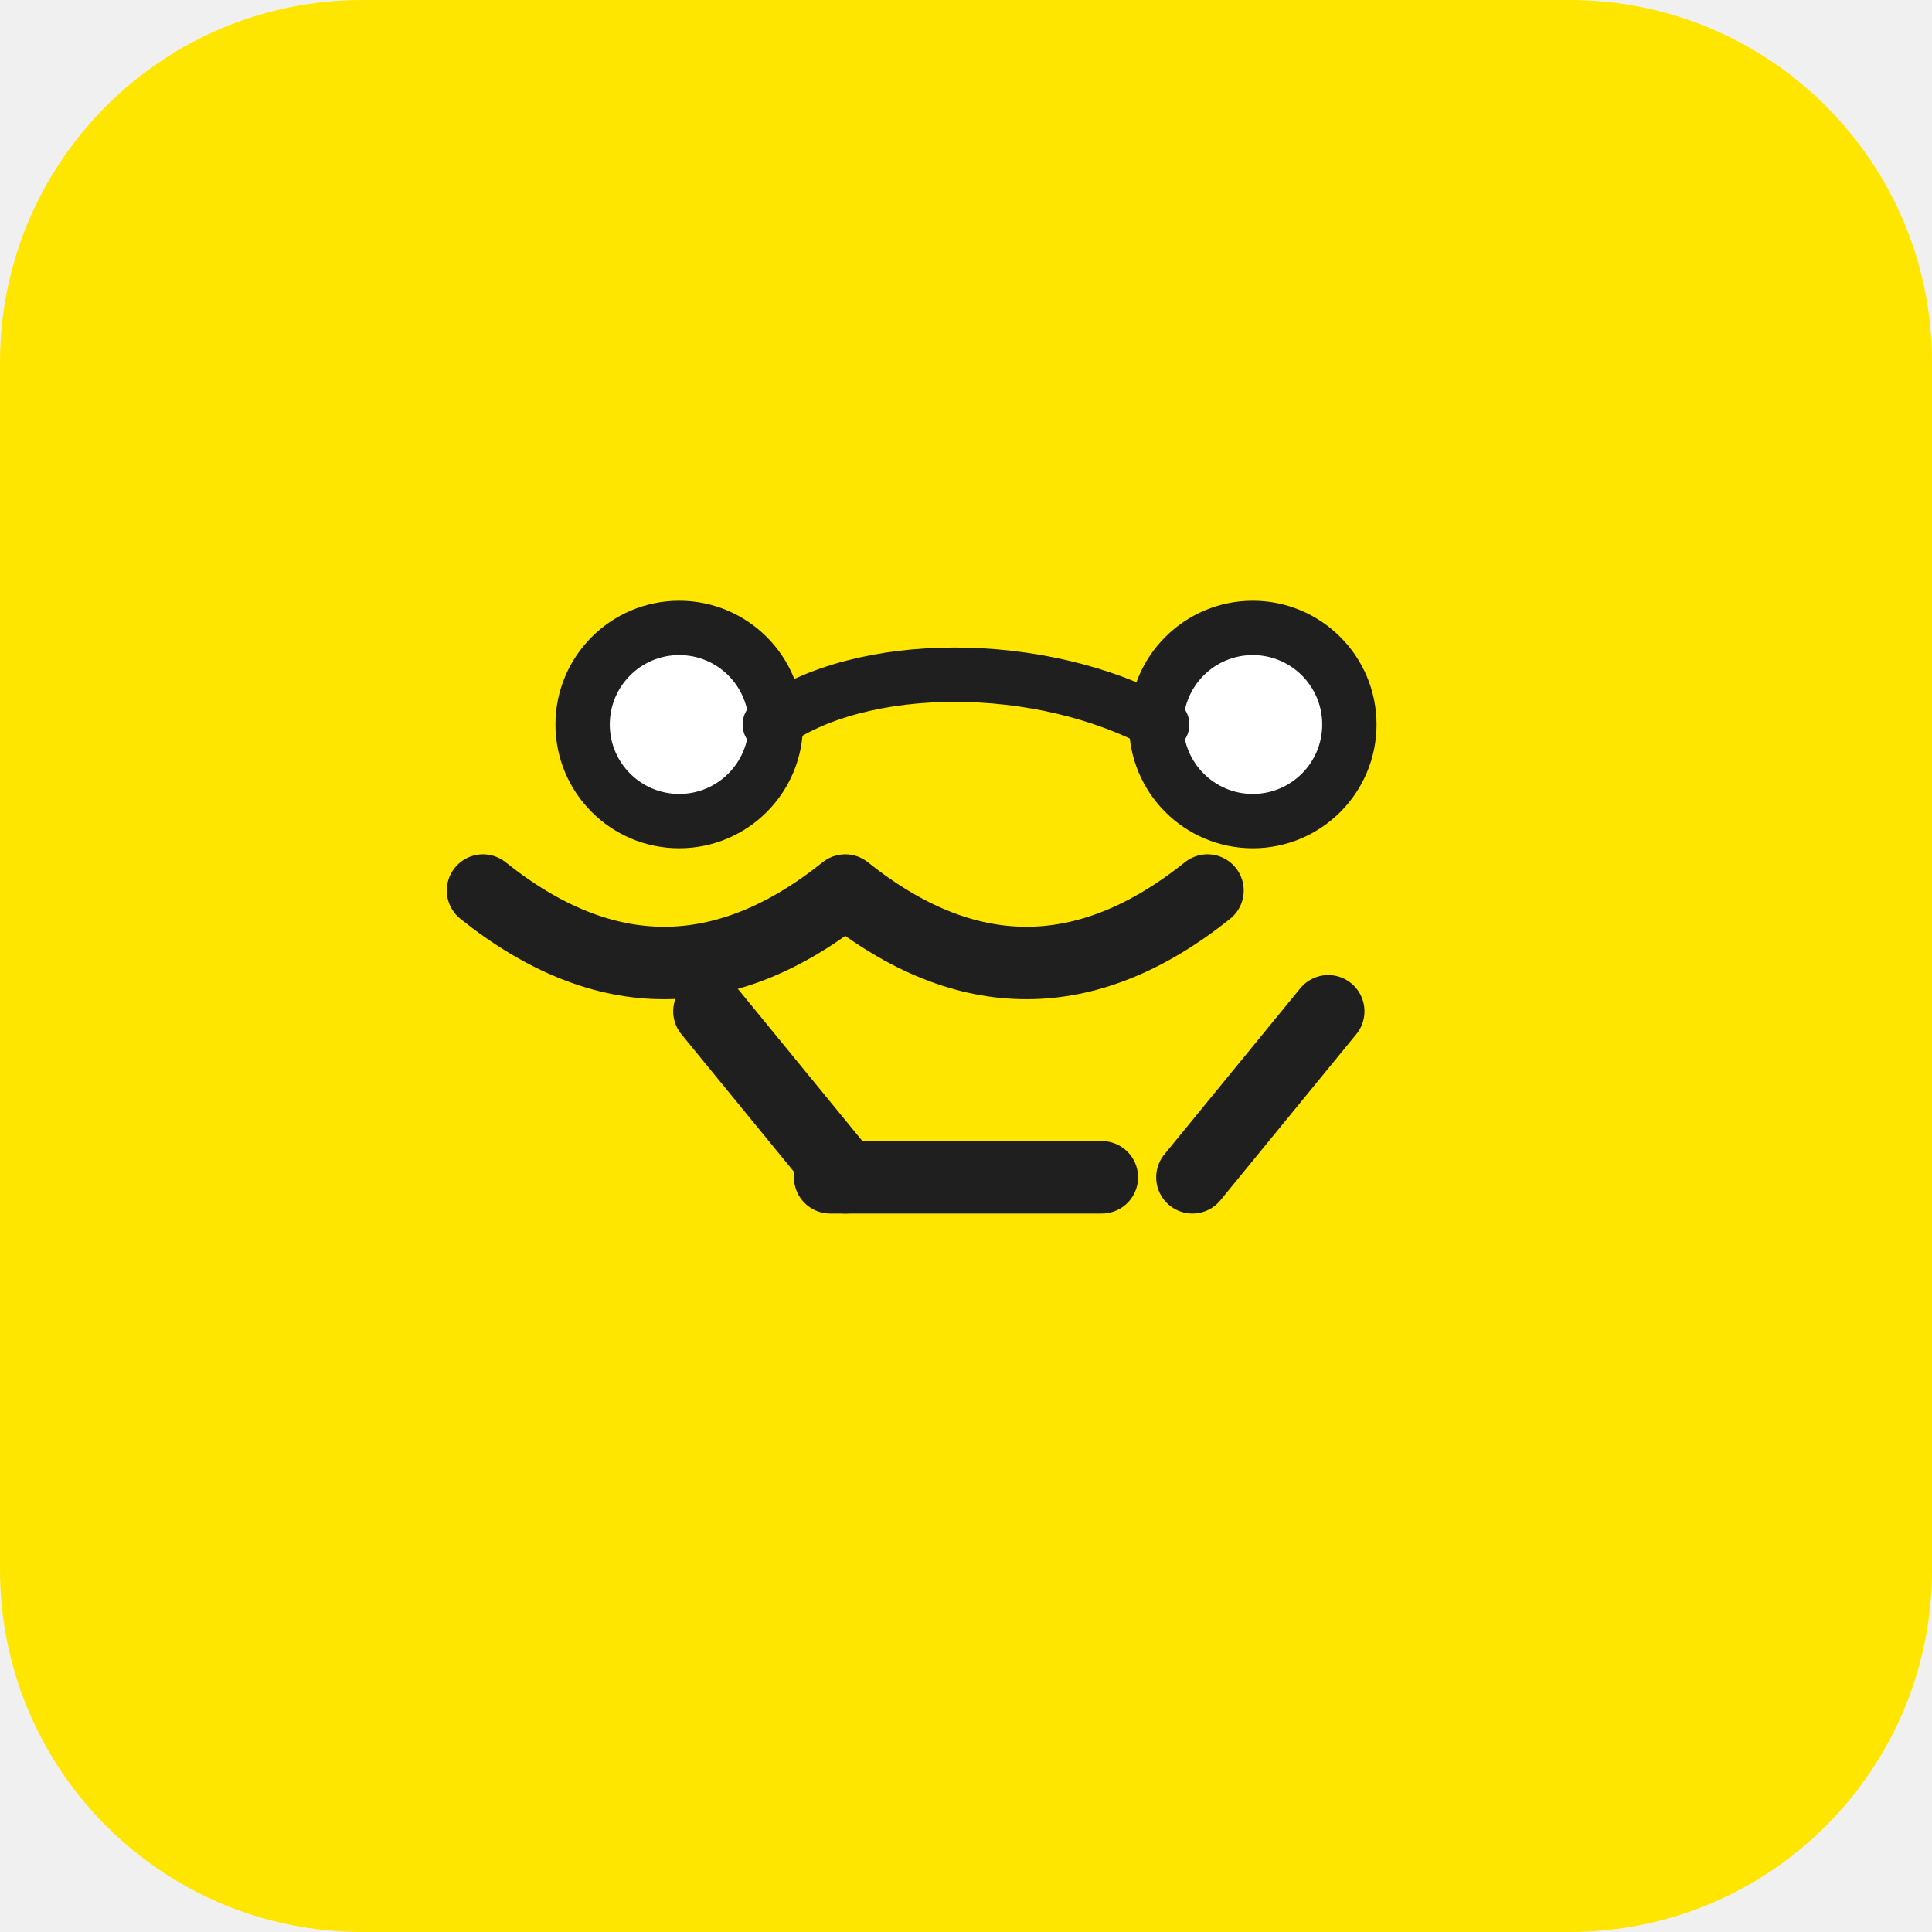
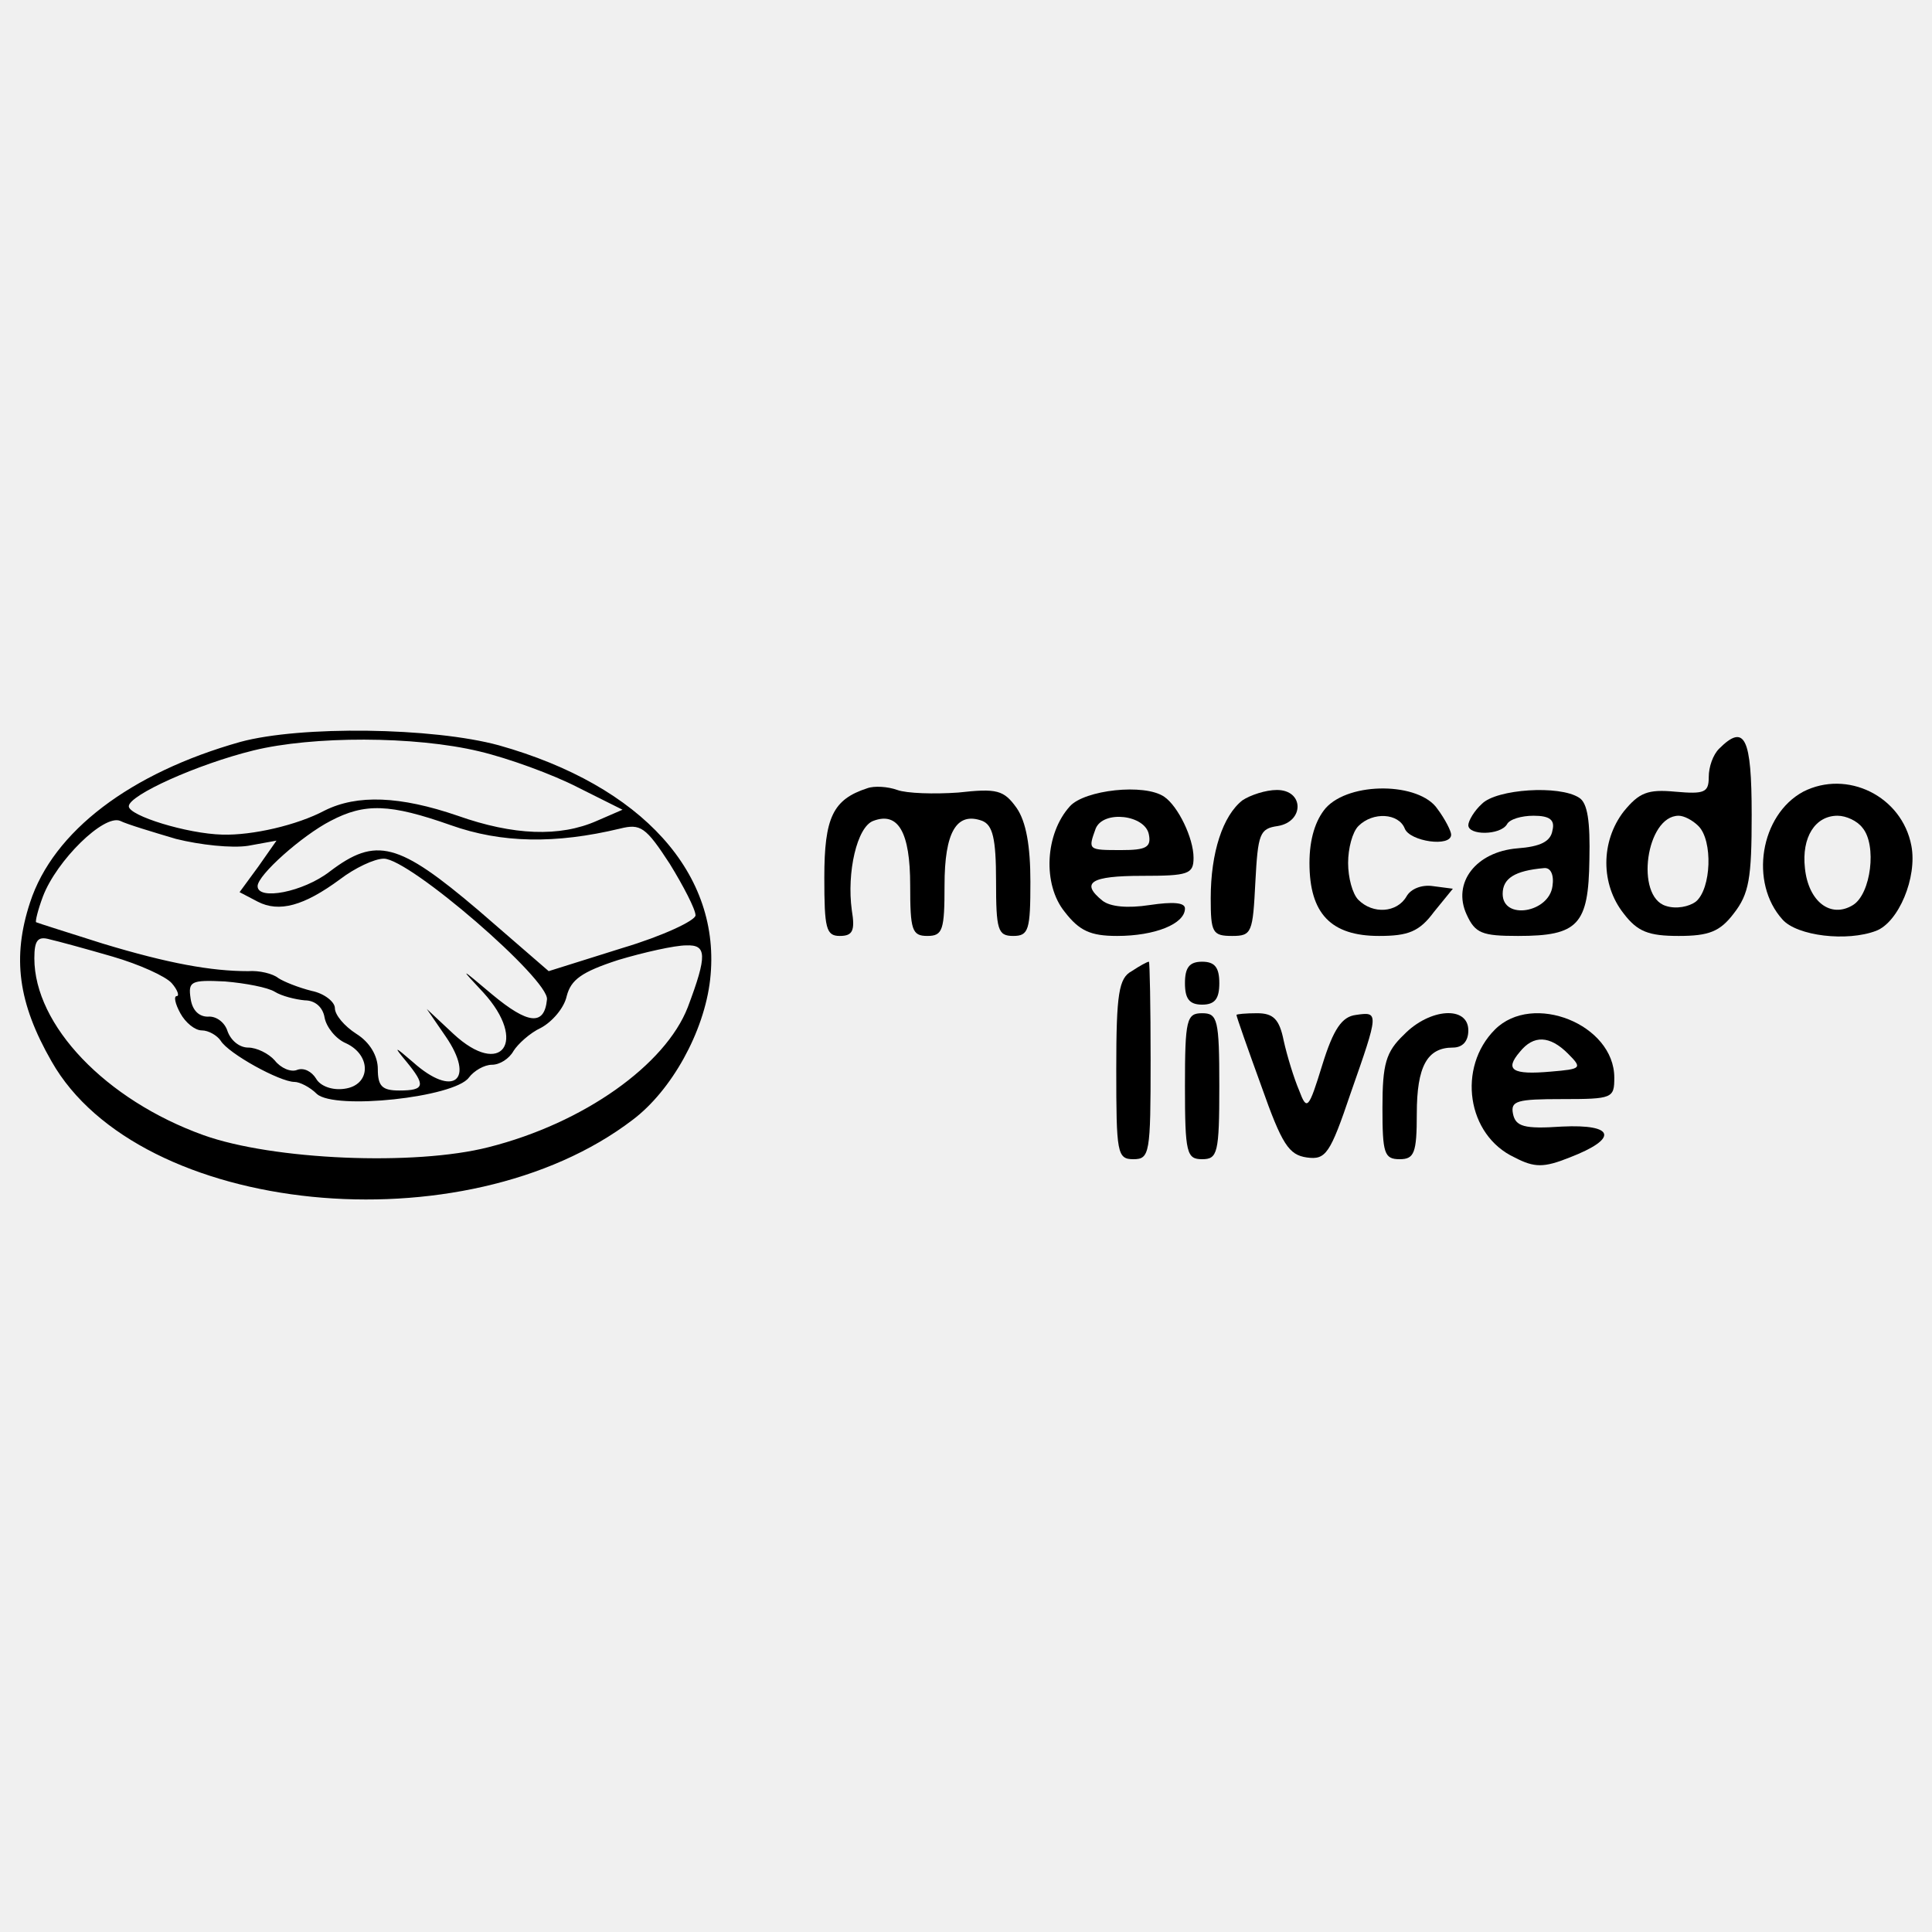
- <svg xmlns="http://www.w3.org/2000/svg" viewBox="0 0 64 64" role="img" aria-labelledby="title desc">
-   <rect width="64" height="64" rx="12" fill="#ffe600" />
-   <path d="M16 29.5c4 3.2 8 3.2 12 0 4 3.2 8 3.2 12 0" fill="none" stroke="#1f1f1f" stroke-width="2.4" stroke-linecap="round" stroke-linejoin="round" />
-   <path d="M23.5 33.5 28 39m16-5.5-4.5 5.5" fill="none" stroke="#1f1f1f" stroke-width="2.4" stroke-linecap="round" stroke-linejoin="round" />
-   <path d="M27.5 39h9" fill="none" stroke="#1f1f1f" stroke-width="2.4" stroke-linecap="round" />
-   <circle cx="22.5" cy="24" r="3.2" fill="#fff" stroke="#1f1f1f" stroke-width="1.8" />
-   <circle cx="41.5" cy="24" r="3.2" fill="#fff" stroke="#1f1f1f" stroke-width="1.8" />
-   <path d="M25.5 24c3-2.2 9-2.2 13 0" fill="none" stroke="#1f1f1f" stroke-width="1.8" stroke-linecap="round" />
+ <svg xmlns="http://www.w3.org/2000/svg" version="1.0" width="225pt" height="225pt" viewBox="0 0 225 225" preserveAspectRatio="xMidYMid meet">
+   <g transform="translate(0,225) scale(0.1,-0.1)" fill="#000000" stroke="none">
+     <path d="M280 1386 c-128 -36 -218 -104 -245 -187 -21 -64 -14 -117 25 -185 102 -180 481 -218 677 -68 45 34 83 102 90 163 14 123 -79 226 -246 273 -77 21 -231 23 -301 4z m278 -11 c34 -8 86 -27 115 -42 l52 -26 -30 -13 c-43 -19 -97 -17 -162 6 -67 23 -117 25 -155 6 -32 -17 -84 -29 -119 -28 -41 1 -109 22 -109 33 0 13 80 49 145 65 69 17 188 17 263 -1z m-33 -86 c59 -21 122 -22 197 -4 24 6 30 2 58 -41 16 -26 30 -53 30 -60 0 -6 -38 -24 -85 -38 l-86 -27 -82 71 c-93 79 -119 86 -173 45 -31 -24 -84 -34 -84 -17 0 13 52 59 85 76 40 21 69 20 140 -5z m-320 -16 c28 -7 65 -11 84 -8 l33 6 -21 -30 -22 -30 21 -11 c25 -13 54 -5 96 26 17 13 40 24 51 24 30 0 193 -141 190 -164 -3 -31 -22 -29 -64 6 -38 32 -38 32 -10 2 52 -57 21 -100 -35 -48 l-31 29 22 -32 c35 -51 9 -72 -38 -30 -22 19 -23 19 -8 1 23 -28 22 -34 -8 -34 -20 0 -25 5 -25 25 0 15 -9 31 -25 41 -14 9 -25 22 -25 30 0 7 -12 17 -27 20 -16 4 -33 11 -39 15 -6 5 -22 9 -35 8 -43 0 -93 9 -169 32 -41 13 -76 24 -78 25 -1 1 2 14 8 30 16 42 71 96 90 88 8 -4 38 -13 65 -21z m-74 -137 c31 -9 62 -23 69 -31 7 -8 9 -15 6 -15 -4 0 -2 -9 4 -20 6 -11 17 -20 25 -20 8 0 18 -6 22 -12 9 -15 69 -48 86 -48 6 0 18 -6 26 -14 21 -19 160 -4 177 19 6 8 18 15 27 15 9 0 20 7 25 16 5 8 19 21 32 27 13 7 27 23 30 37 5 19 17 28 60 42 30 9 66 17 79 17 24 1 25 -11 2 -72 -26 -67 -121 -135 -232 -163 -86 -22 -251 -15 -332 14 -114 41 -197 128 -197 206 0 21 4 26 18 22 9 -2 42 -11 73 -20z m189 -41 c8 -5 24 -9 35 -10 12 0 21 -8 23 -20 2 -11 13 -25 25 -30 30 -14 29 -49 -2 -53 -14 -2 -28 3 -33 12 -5 8 -14 13 -22 10 -7 -3 -19 2 -26 11 -7 8 -21 15 -31 15 -10 0 -20 8 -24 19 -3 10 -13 18 -23 17 -10 0 -18 7 -20 21 -3 20 0 22 40 20 24 -2 50 -7 58 -12z" />
+     <path d="M2002 1378 c-7 -7 -12 -21 -12 -33 0 -18 -5 -20 -39 -17 -32 3 -42 -1 -60 -23 -27 -35 -27 -85 0 -119 16 -21 29 -26 64 -26 35 0 48 5 64 26 18 23 21 41 21 115 0 90 -8 107 -38 77z m-24 -90 c17 -17 15 -73 -3 -88 -8 -6 -23 -9 -35 -5 -36 11 -23 105 15 105 6 0 16 -5 23 -12z" />
+     <path d="M1010 1332 c-40 -13 -50 -34 -50 -104 0 -59 2 -68 18 -68 15 0 18 6 14 30 -6 44 6 97 25 104 29 11 43 -13 43 -75 0 -52 2 -59 20 -59 18 0 20 7 20 59 0 62 14 86 44 75 12 -5 16 -20 16 -70 0 -57 2 -64 20 -64 18 0 20 7 20 63 0 42 -5 70 -16 86 -15 21 -23 23 -68 18 -28 -2 -60 -1 -71 3 -11 4 -27 5 -35 2z" />
+     <path d="M2100 1328 c-50 -27 -63 -106 -24 -149 17 -19 75 -26 109 -13 26 10 48 62 41 99 -11 58 -75 89 -126 63z m69 -42 c17 -20 10 -77 -11 -90 -26 -16 -52 4 -56 43 -4 36 12 61 38 61 10 0 23 -6 29 -14z" />
+     <path d="M1246 1311 c-29 -32 -32 -91 -6 -123 17 -22 30 -28 61 -28 44 0 79 14 79 32 0 7 -14 8 -41 4 -26 -4 -46 -2 -55 5 -26 21 -14 29 46 29 54 0 60 2 60 21 0 23 -18 60 -34 71 -23 16 -93 8 -110 -11z m92 -33 c3 -15 -4 -18 -32 -18 -39 0 -39 0 -30 25 9 22 58 16 62 -7z" />
+     <path d="M1447 1318 c-23 -18 -37 -61 -37 -114 0 -40 2 -44 25 -44 23 0 24 4 27 63 3 56 5 62 26 65 31 5 31 42 -1 42 -13 0 -31 -6 -40 -12z" />
+     <path d="M1544 1309 c-12 -14 -19 -36 -19 -64 0 -59 25 -85 81 -85 34 0 47 5 64 28 l22 27 -23 3 c-13 2 -26 -3 -31 -12 -11 -19 -39 -21 -56 -4 -7 7 -12 26 -12 43 0 17 5 36 12 43 17 17 47 15 54 -3 6 -15 54 -22 54 -7 0 4 -7 18 -16 30 -21 31 -102 32 -130 1z" />
+     <path d="M1726 1314 c-9 -8 -16 -20 -16 -25 0 -12 37 -12 45 1 3 6 17 10 31 10 19 0 25 -5 22 -17 -2 -13 -14 -19 -41 -21 -48 -4 -76 -40 -59 -77 10 -22 18 -25 60 -25 70 0 82 13 83 89 1 44 -2 66 -12 72 -23 15 -96 10 -113 -7z m82 -96 c-4 -31 -58 -40 -58 -9 0 18 14 27 48 30 8 1 12 -8 10 -21z" />
+     <path d="M1318 1119 c-15 -8 -18 -26 -18 -114 0 -98 1 -105 20 -105 19 0 20 7 20 115 0 63 -1 115 -2 115 -2 0 -11 -5 -20 -11z" />
+     <path d="M1380 1105 c0 -18 5 -25 20 -25 15 0 20 7 20 25 0 18 -5 25 -20 25 -15 0 -20 -7 -20 -25z" />
+     <path d="M1380 985 c0 -78 2 -85 20 -85 18 0 20 7 20 85 0 78 -2 85 -20 85 -18 0 -20 -7 -20 -85z" />
+     <path d="M1440 1068 c0 -2 13 -39 29 -83 24 -68 32 -80 53 -83 22 -3 27 4 51 75 33 94 33 95 6 91 -16 -2 -26 -16 -39 -58 -16 -52 -18 -54 -27 -30 -6 14 -14 40 -18 58 -5 25 -12 32 -31 32 -13 0 -24 -1 -24 -2z" />
+     <path d="M1635 1045 c-21 -20 -25 -34 -25 -85 0 -53 2 -60 20 -60 17 0 20 7 20 53 0 55 12 77 42 77 11 0 18 7 18 20 0 29 -45 26 -75 -5z" />
+     <path d="M1741 1051 c-44 -44 -33 -123 23 -149 23 -12 34 -12 64 0 57 22 53 39 -9 36 -44 -3 -54 0 -57 15 -3 15 5 17 57 17 59 0 61 1 61 25 0 62 -95 100 -139 56z m85 -28 c17 -17 16 -18 -20 -21 -45 -4 -54 2 -36 23 16 20 35 19 56 -2z" />
+   </g>
</svg>
